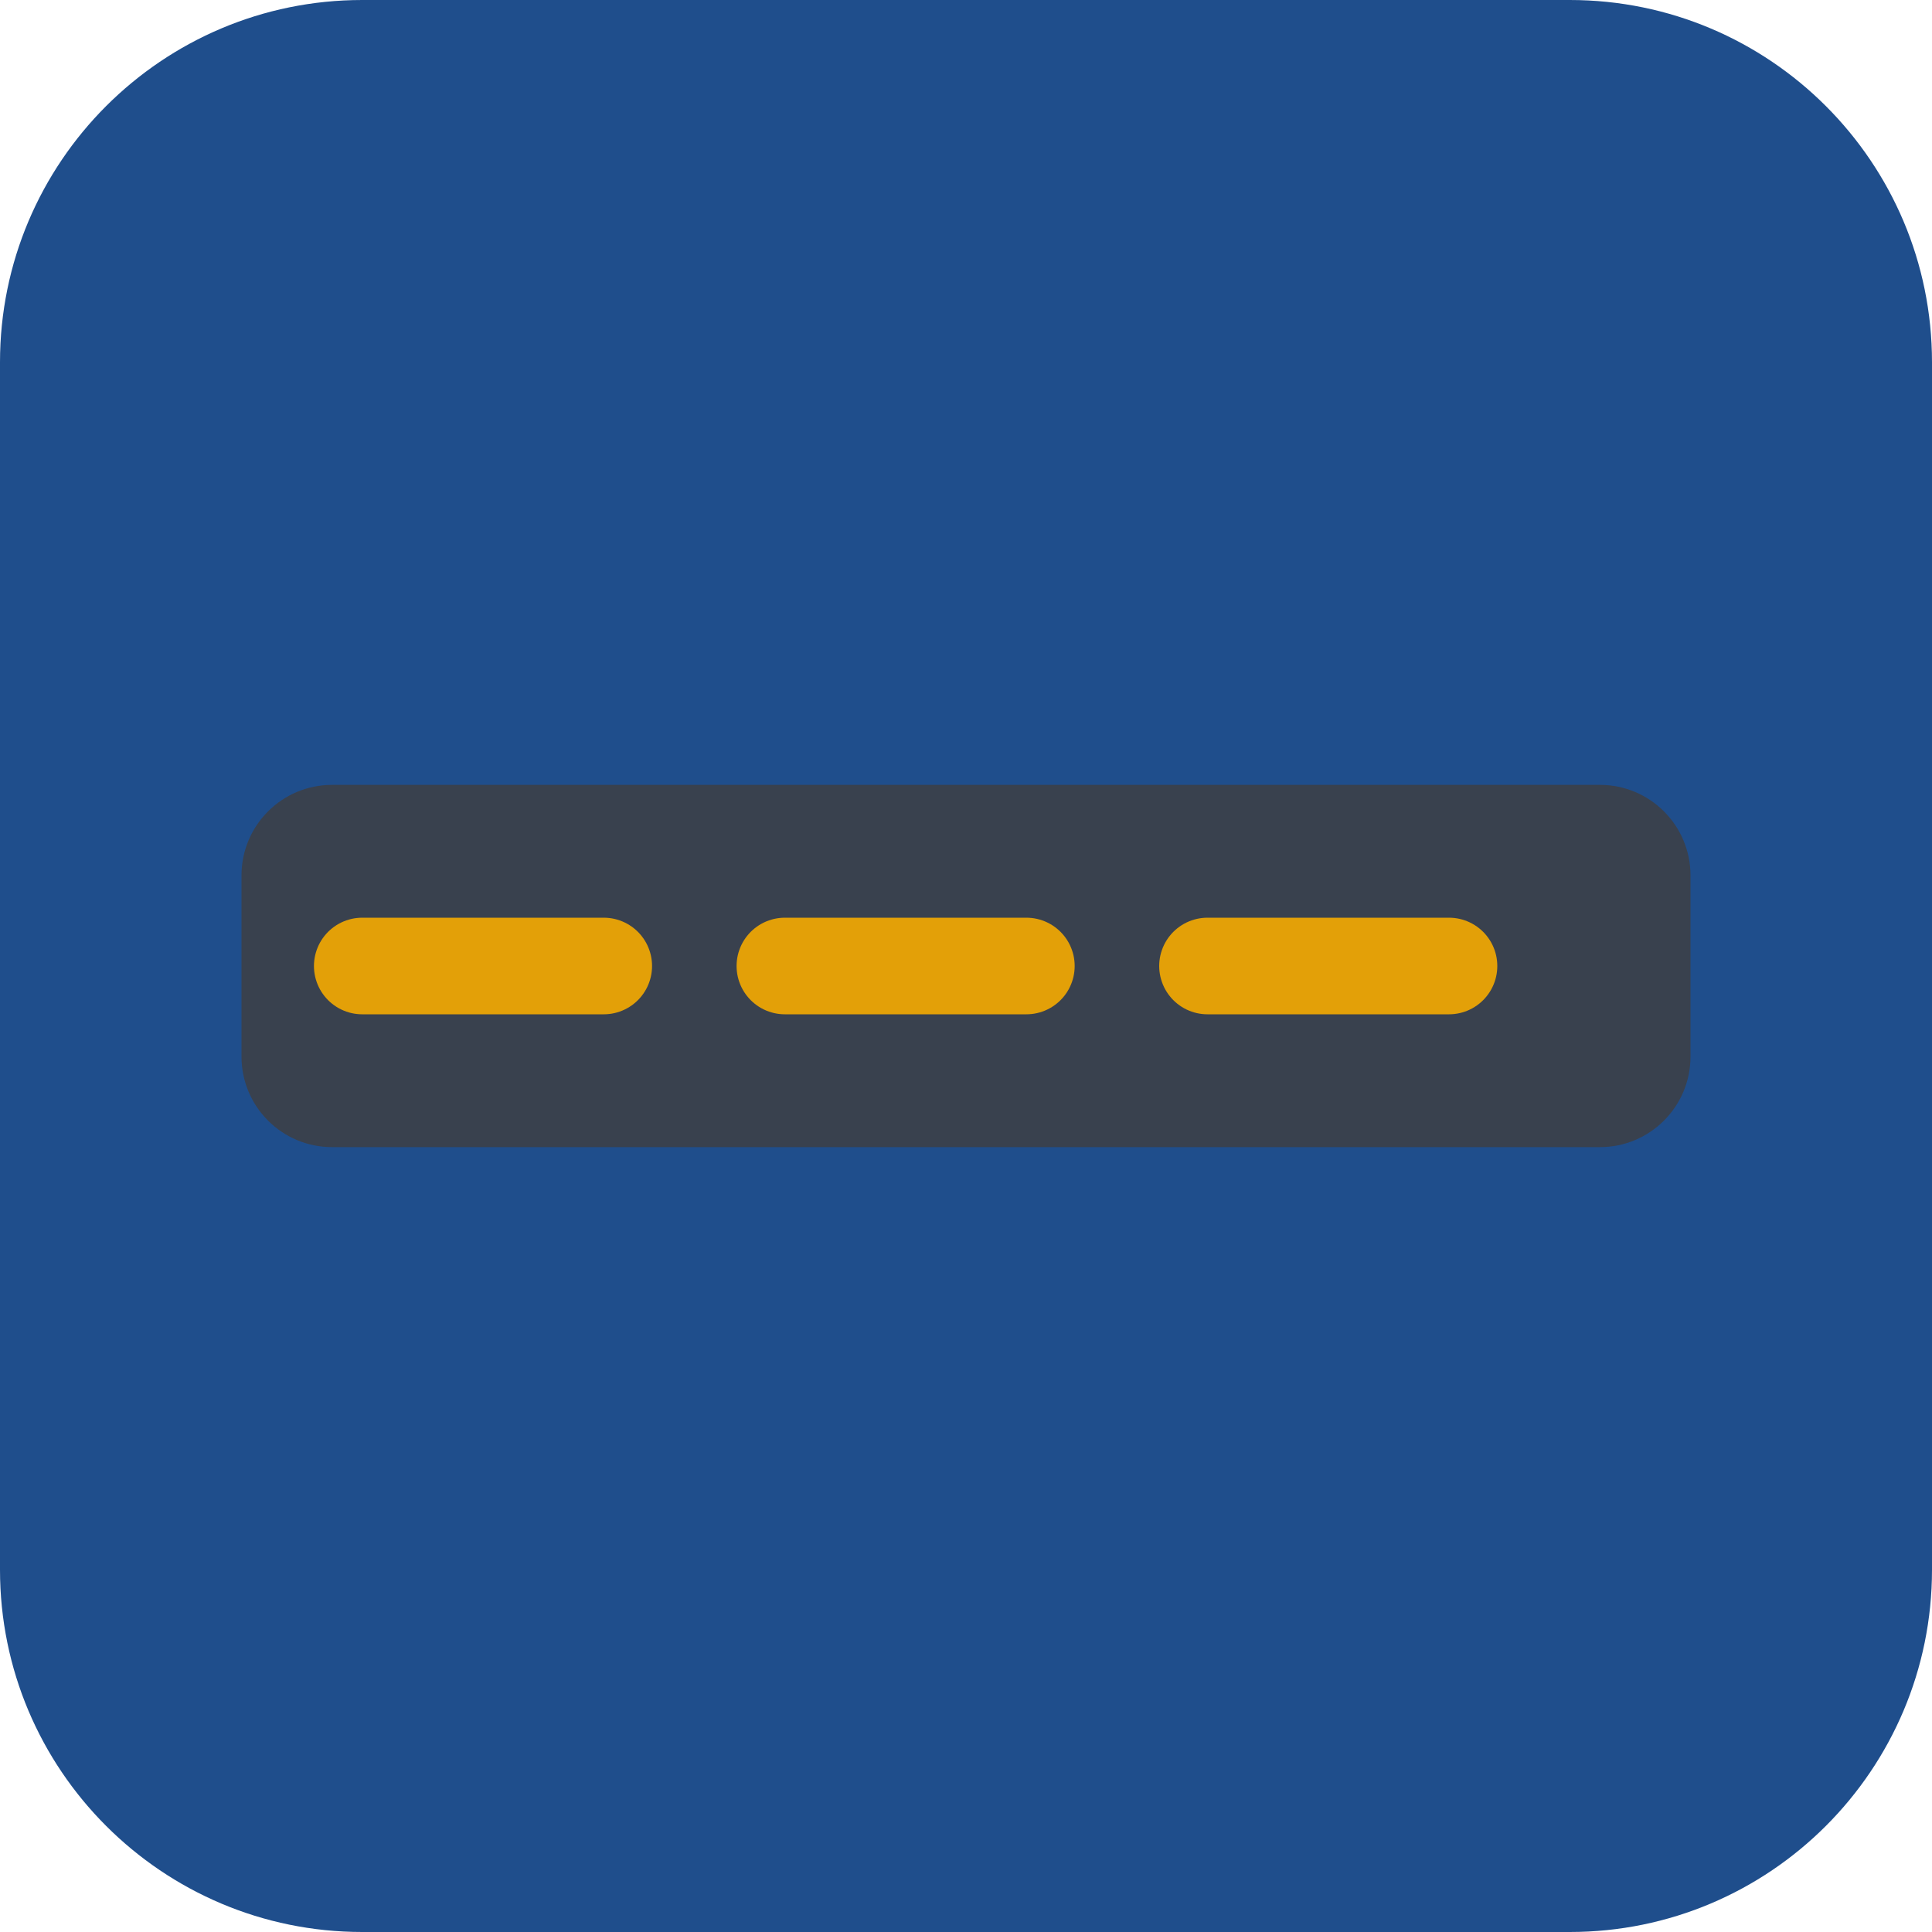
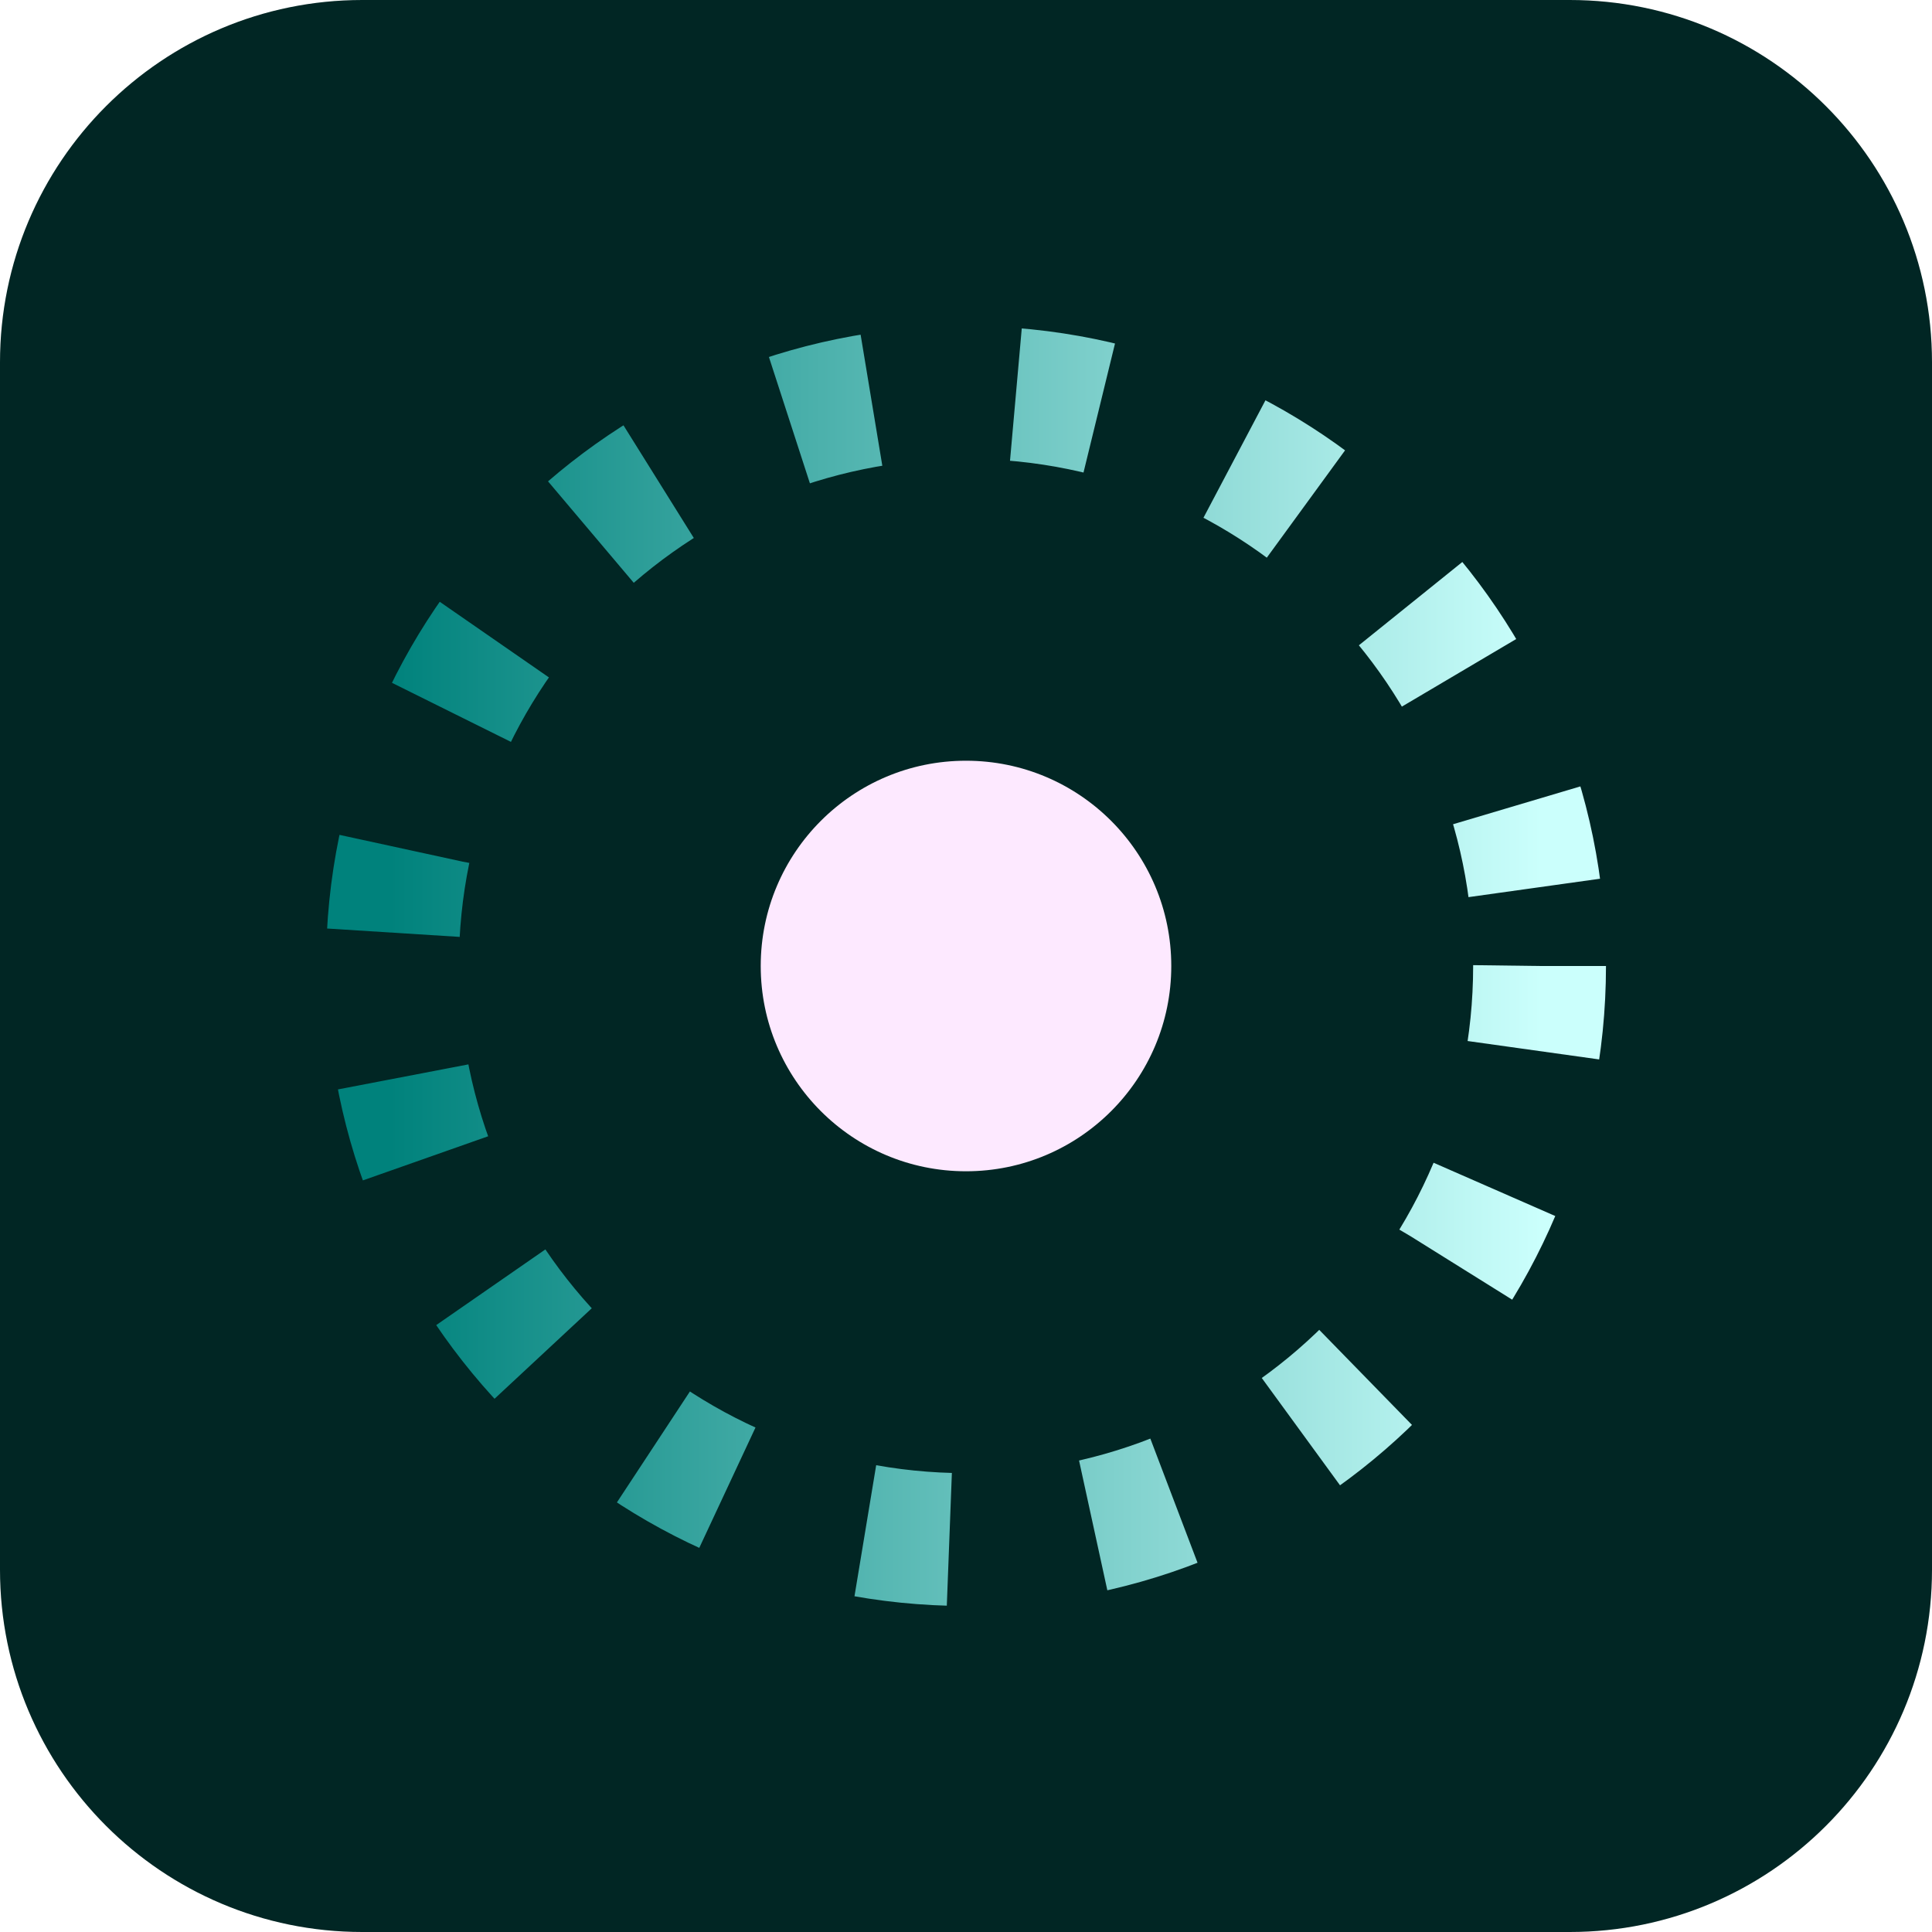
<svg xmlns="http://www.w3.org/2000/svg" viewBox="0 0 32 32">
-   <rect width="32" height="32" rx="6" fill="#1F4E8C" />
-   <rect x="4" y="13" width="24" height="6" rx="1.5" fill="#39414E" />
-   <path d="M6 16h4M13 16h4M20 16h4" stroke="#E3A008" stroke-width="1.6" stroke-linecap="round" />
+   <defs>
+     <linearGradient id="g" x1="0" x2="1">
+       <stop offset="0" stop-color="#00827c" />
+       <stop offset="1" stop-color="#cbfffc" />
+     </linearGradient>
+   </defs>
+   <rect width="32" height="32" rx="6" fill="#012624" />
+   <circle cx="16" cy="16" r="9.5" fill="none" stroke="url(#g)" stroke-width="2.2" stroke-dasharray="1.4 2.4" />
+   <circle cx="16" cy="16" r="3.4" fill="#fde9ff" />
</svg>
